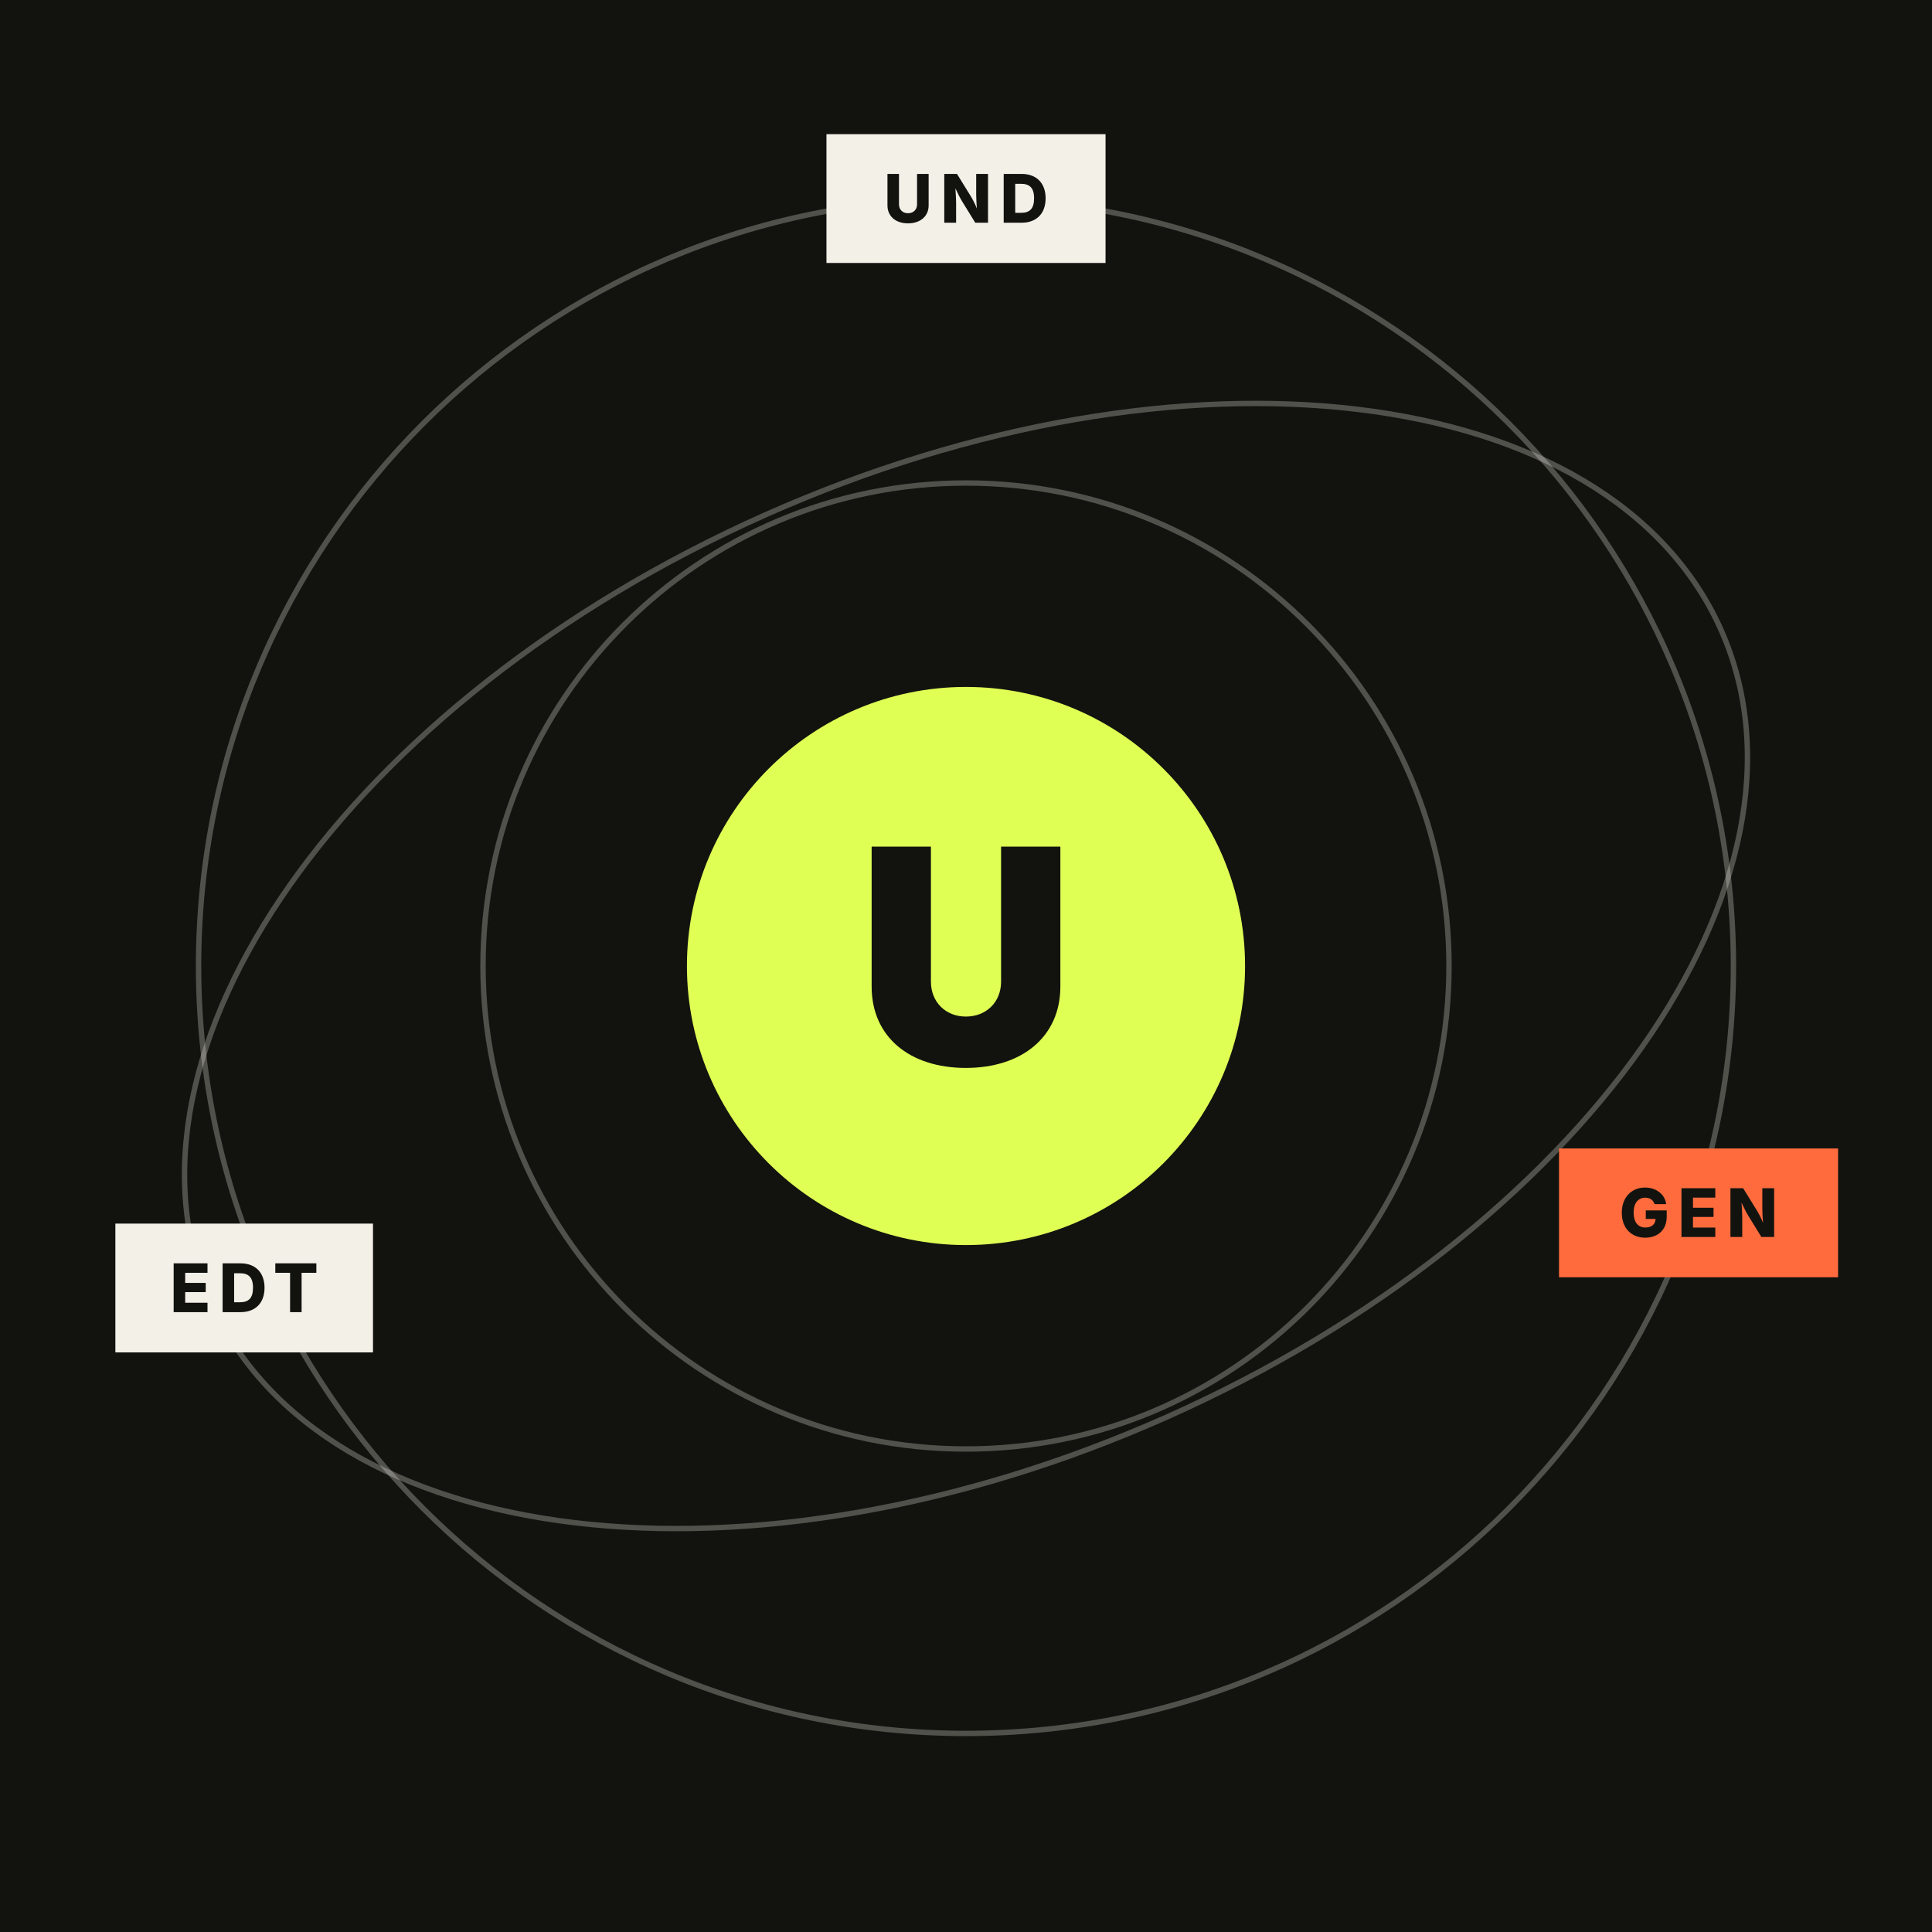
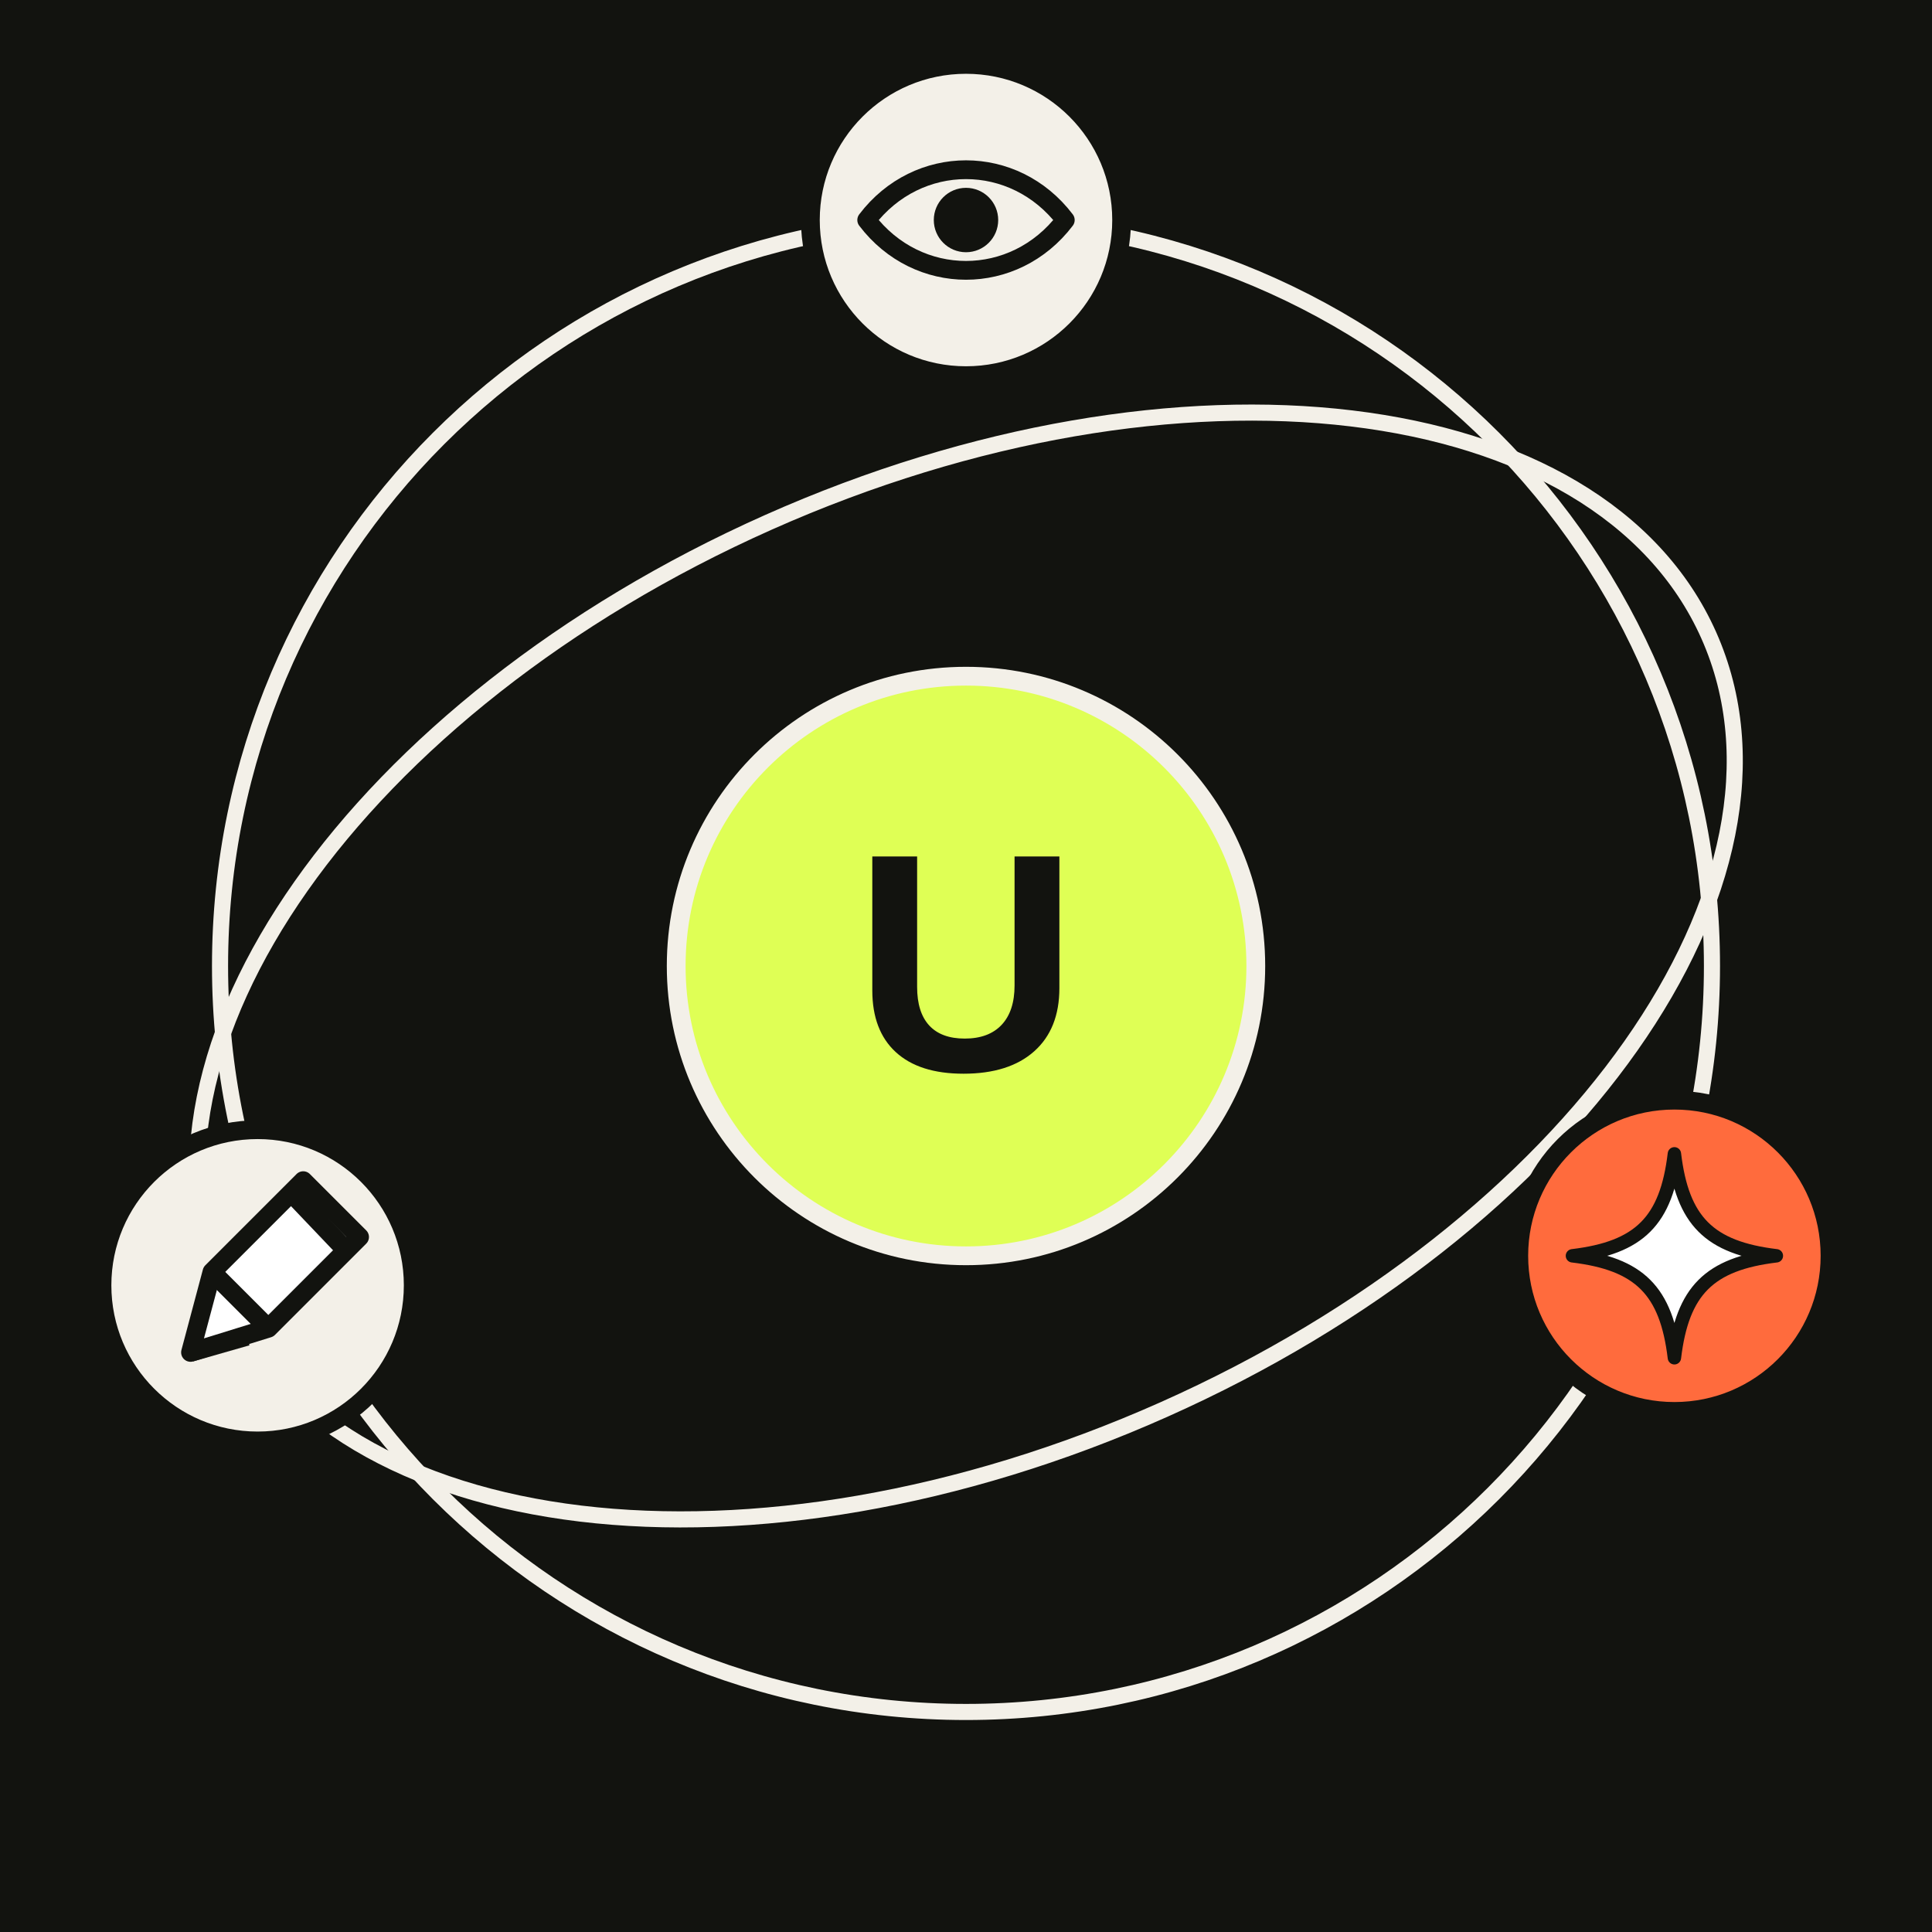
<svg xmlns="http://www.w3.org/2000/svg" viewBox="0 0 720 720" role="img" aria-labelledby="title desc">
  <rect width="720" height="720" fill="#12130f" />
-   <g fill="none" stroke="#f3f0e8" stroke-opacity=".28" stroke-width="2">
-     <circle cx="360" cy="360" r="286" />
-     <ellipse cx="360" cy="360" rx="308" ry="184" transform="rotate(-24 360 360)" />
-     <circle cx="360" cy="360" r="180" />
+   <g fill="none" stroke="#f3f0e8" stroke-width="6">
+     <circle cx="360" cy="360" r="278" />
+     <ellipse cx="360" cy="360" rx="303" ry="181" transform="rotate(-24 360 360)" />
  </g>
-   <circle cx="360" cy="360" r="104" fill="#dfff55" />
-   <text x="360" y="397" text-anchor="middle" fill="#12130f" font-family="Inter,Arial,sans-serif" font-size="112" font-weight="900">U</text>
-   <g font-family="Inter,Arial,sans-serif" font-size="25" font-weight="800" letter-spacing="3" text-anchor="middle">
-     <g transform="translate(360 74)">
-       <rect x="-52" y="-24" width="104" height="48" fill="#f3f0e8" />
-       <text y="9" fill="#12130f">UND</text>
-     </g>
-     <g transform="translate(91 480)">
-       <rect x="-48" y="-24" width="96" height="48" fill="#f3f0e8" />
-       <text y="9" fill="#12130f">EDT</text>
-     </g>
-     <g transform="translate(633 452)">
-       <rect x="-52" y="-24" width="104" height="48" fill="#ff6b3d" />
-       <text y="9" fill="#12130f">GEN</text>
-     </g>
+   <circle cx="360" cy="360" r="108" fill="#dfff55" stroke="#f3f0e8" stroke-width="7" />
+   <text x="360" y="399" text-anchor="middle" fill="#12130f" font-family="Arial,Helvetica,sans-serif" font-size="116" font-weight="900">U</text>
+   <g transform="translate(360 82)">
+     <circle r="58" fill="#f3f0e8" stroke="#12130f" stroke-width="7" />
+     <path d="M-37 0C-18-25 18-25 37 0C18 25-18 25-37 0Z" fill="none" stroke="#12130f" stroke-width="7" stroke-linejoin="round" />
+     <circle r="12" fill="#12130f" />
+   </g>
+   <g transform="translate(96 479)">
+     <circle r="58" fill="#f3f0e8" stroke="#12130f" stroke-width="7" />
+     <path d="M-25 25L-17-5L17-39L38-18L4 16Z" fill="#ffffff" stroke="#12130f" stroke-width="7" stroke-linejoin="round" />
+     <path d="M-17-5L4 16M13-34L33-13M-25 25L-4 19" fill="none" stroke="#12130f" stroke-width="7" />
+   </g>
+   <g transform="translate(624 468)">
+     <circle r="58" fill="#ff6b3d" stroke="#12130f" stroke-width="7" />
+     <path d="M0-38C3-13 13-3 38 0C13 3 3 13 0 38C-3 13-13 3-38 0C-13-3-3-13 0-38Z" fill="#ffffff" stroke="#12130f" stroke-width="5" stroke-linejoin="round" />
  </g>
</svg>
